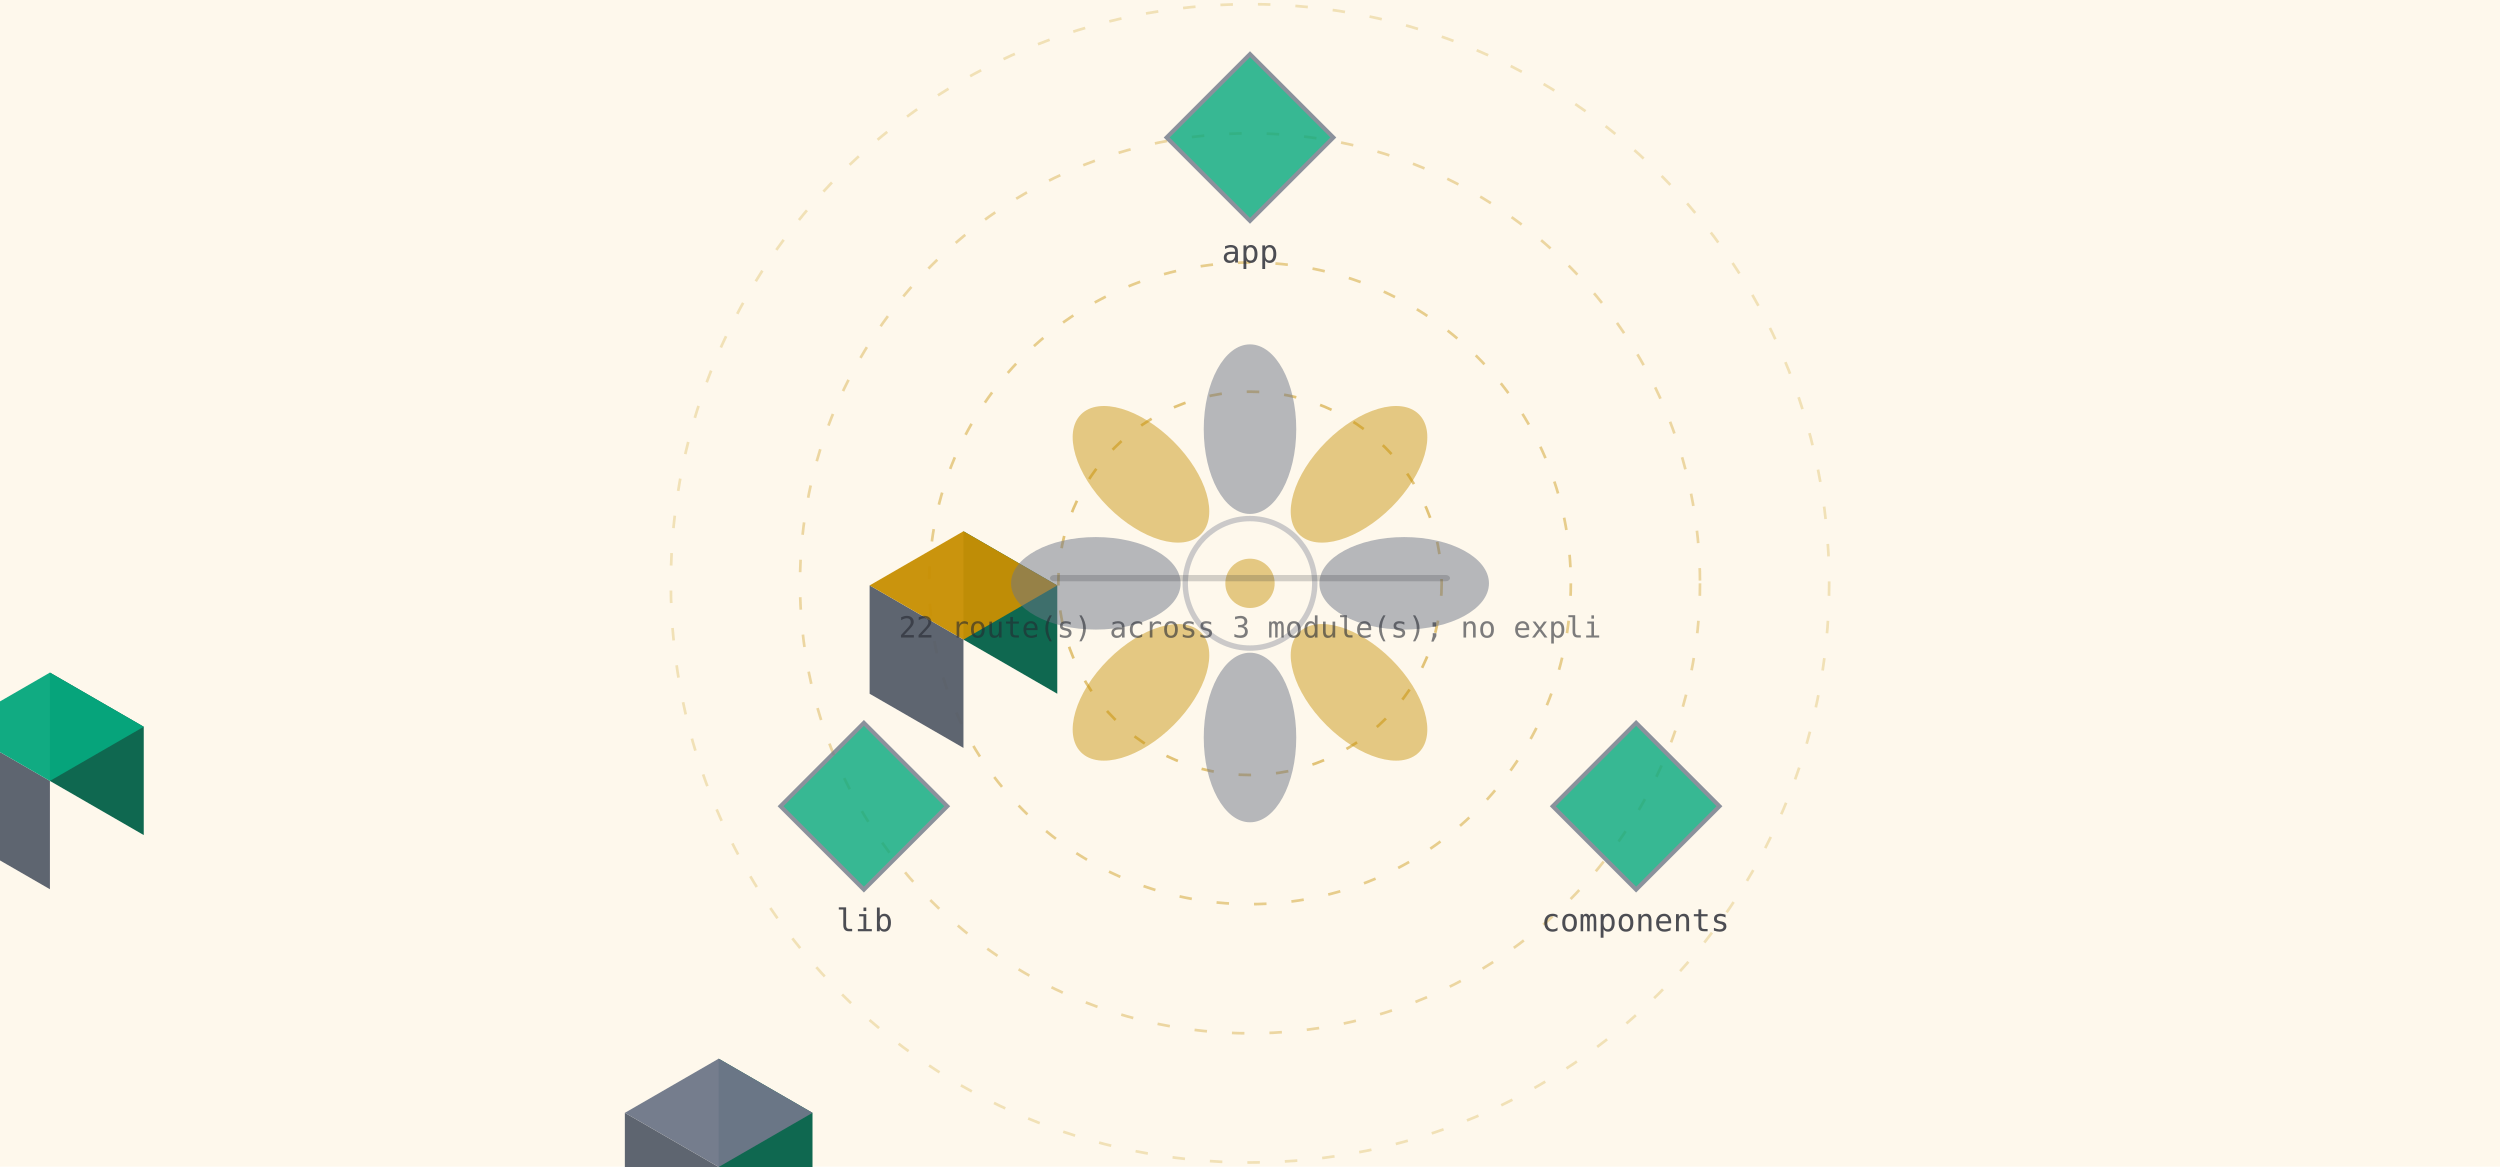
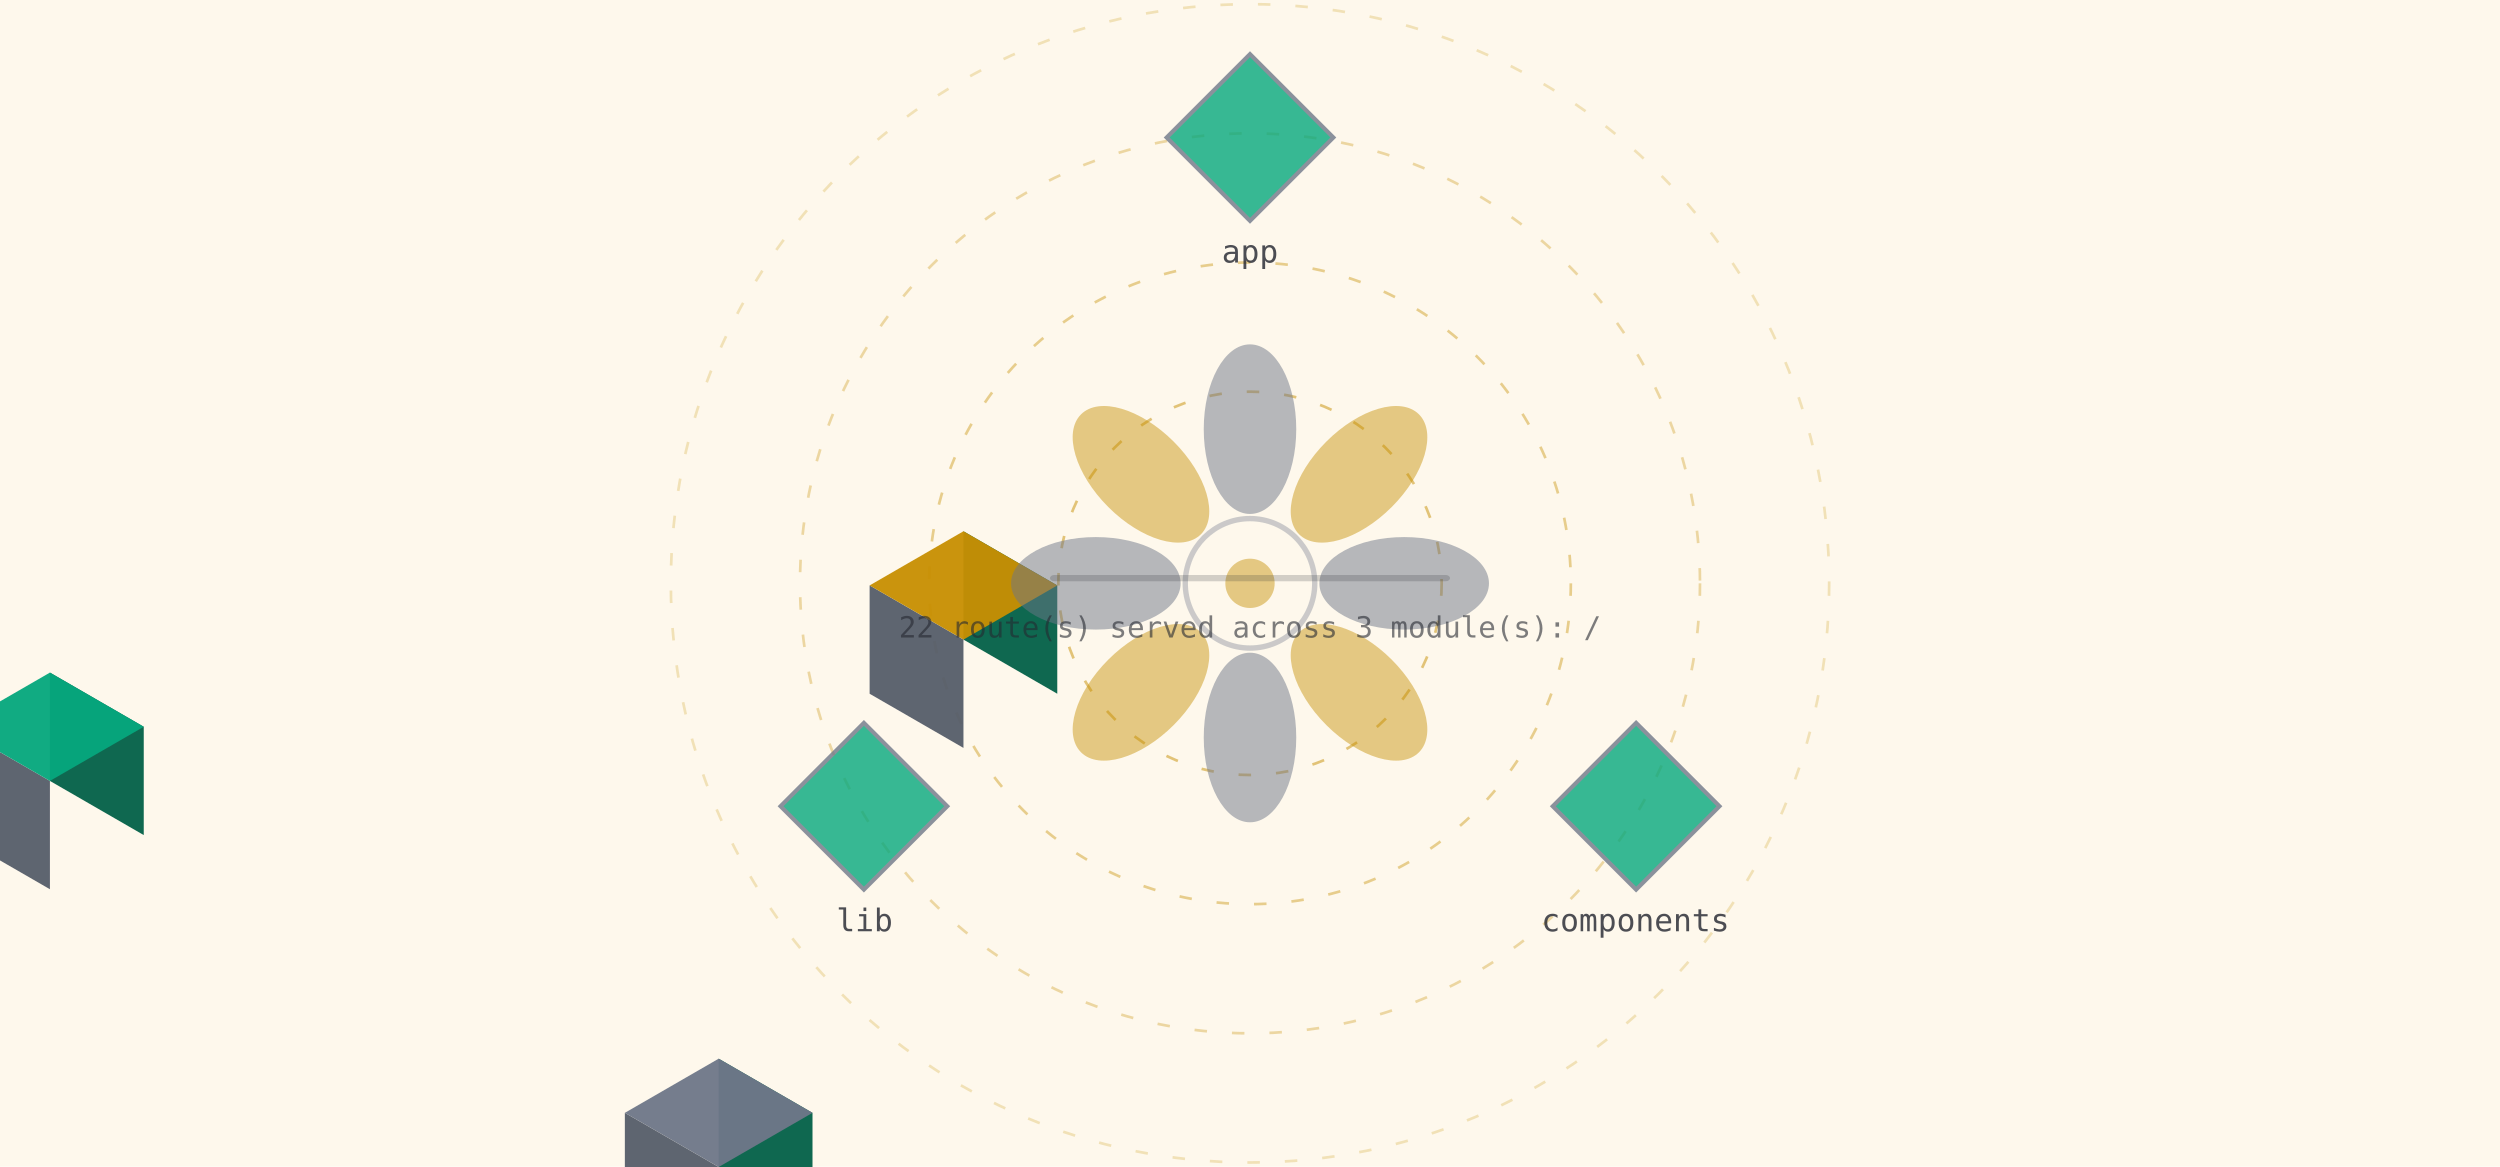
<svg xmlns="http://www.w3.org/2000/svg" viewBox="0 0 1200 560" width="1200" height="560" role="img" aria-label="cortexhq workflow">
  <rect width="1200" height="560" fill="#fef8ec" />
  <defs>
    <linearGradient id="gk" x1="0" y1="0" x2="1" y2="1">
      <stop offset="0%" stop-color="#c78f02" />
      <stop offset="100%" stop-color="#6e7788" />
    </linearGradient>
  </defs>
  <circle cx="600.00" cy="280.00" r="92.00" fill="none" stroke="rgba(199,143,2,0.500)" stroke-width="1.30" opacity="1.00" stroke-dasharray="6 12" />
  <g>
    <circle cx="600.00" cy="280.00" r="92.00" fill="none" stroke="#05a77d" stroke-width="2.60" opacity="0.00" />
    <animate attributeName="opacity" values="0;0.85;0" dur="16.1s" begin="0.0s" repeatCount="indefinite" />
  </g>
  <circle cx="600.00" cy="280.00" r="154.00" fill="none" stroke="rgba(199,143,2,0.410)" stroke-width="1.30" opacity="1.00" stroke-dasharray="6 12" />
  <g>
    <circle cx="600.00" cy="280.00" r="154.00" fill="none" stroke="#05a77d" stroke-width="2.60" opacity="0.00" />
    <animate attributeName="opacity" values="0;0.85;0" dur="16.1s" begin="0.6s" repeatCount="indefinite" />
  </g>
  <circle cx="600.00" cy="280.00" r="216.00" fill="none" stroke="rgba(199,143,2,0.320)" stroke-width="1.30" opacity="1.00" stroke-dasharray="6 12" />
  <g>
    <circle cx="600.00" cy="280.00" r="216.00" fill="none" stroke="#05a77d" stroke-width="2.60" opacity="0.00" />
    <animate attributeName="opacity" values="0;0.85;0" dur="16.1s" begin="1.2s" repeatCount="indefinite" />
  </g>
  <circle cx="600.00" cy="280.00" r="278.00" fill="none" stroke="rgba(199,143,2,0.230)" stroke-width="1.30" opacity="1.00" stroke-dasharray="6 12" />
  <g>
    <circle cx="600.00" cy="280.00" r="278.00" fill="none" stroke="#05a77d" stroke-width="2.60" opacity="0.00" />
    <animate attributeName="opacity" values="0;0.85;0" dur="16.1s" begin="1.8s" repeatCount="indefinite" />
  </g>
  <polygon points="462.46,307.00 507.49,333.00 507.49,281.00 462.46,255.00" fill="#036148" opacity="0.95" />
  <polygon points="417.42,333.00 462.46,359.00 462.46,307.00 417.42,281.00" fill="#565d6a" opacity="0.95" />
  <polygon points="462.46,255.00 507.49,281.00 462.46,307.00 417.42,281.00" fill="#c78f02" opacity="0.95" />
  <text x="600" y="126" font-family="ui-monospace,Menlo,monospace" font-size="15" fill="rgba(37,40,49,0.820)" text-anchor="middle">app</text>
  <g>
    <polygon points="600.00,26.00 640.00,66.00 600.00,106.00 560.00,66.00" fill="#05a77d" opacity="0.80" stroke="#6e7788" stroke-width="2" />
    <animate attributeName="opacity" values="0.25;1.0;0.25" dur="16.1s" begin="0.0s" repeatCount="indefinite" />
  </g>
  <polygon points="344.96,560.16 390.00,586.16 390.00,534.16 344.96,508.16" fill="#036148" opacity="0.95" />
  <polygon points="299.93,586.16 344.96,612.16 344.96,560.16 299.93,534.16" fill="#565d6a" opacity="0.95" />
  <polygon points="344.96,508.16 390.00,534.16 344.96,560.16 299.93,534.16" fill="#6e7788" opacity="0.95" />
  <text x="785" y="447" font-family="ui-monospace,Menlo,monospace" font-size="15" fill="rgba(37,40,49,0.820)" text-anchor="middle">components</text>
  <g>
    <polygon points="785.33,347.00 825.33,387.00 785.33,427.00 745.33,387.00" fill="#05a77d" opacity="0.80" stroke="#6e7788" stroke-width="2" />
    <animate attributeName="opacity" values="0.25;1.0;0.25" dur="16.1s" begin="5.367s" repeatCount="indefinite" />
  </g>
  <polygon points="23.96,374.84 69.00,400.84 69.00,348.84 23.96,322.84" fill="#036148" opacity="0.95" />
  <polygon points="-21.07,400.84 23.96,426.84 23.96,374.84 -21.07,348.84" fill="#565d6a" opacity="0.95" />
  <polygon points="23.96,322.84 69.00,348.84 23.96,374.84 -21.07,348.84" fill="#05a77d" opacity="0.95" />
  <text x="415" y="447" font-family="ui-monospace,Menlo,monospace" font-size="15" fill="rgba(37,40,49,0.820)" text-anchor="middle">lib</text>
  <g>
    <polygon points="414.67,347.00 454.67,387.00 414.67,427.00 374.67,387.00" fill="#05a77d" opacity="0.80" stroke="#6e7788" stroke-width="2" />
    <animate attributeName="opacity" values="0.25;1.0;0.25" dur="16.1s" begin="10.733s" repeatCount="indefinite" />
  </g>
  <ellipse cx="600.00" cy="206.00" rx="22.20" ry="40.70" fill="rgba(110,119,136,0.500)" opacity="1.00" transform="rotate(0.0 600.00 206.00)" />
  <ellipse cx="652.33" cy="227.67" rx="22.20" ry="40.70" fill="rgba(199,143,2,0.450)" opacity="1.00" transform="rotate(45.0 652.33 227.67)" />
  <ellipse cx="674.00" cy="280.00" rx="22.20" ry="40.70" fill="rgba(110,119,136,0.500)" opacity="1.00" transform="rotate(90.0 674.00 280.00)" />
  <ellipse cx="652.33" cy="332.33" rx="22.20" ry="40.70" fill="rgba(199,143,2,0.450)" opacity="1.00" transform="rotate(135.0 652.33 332.33)" />
  <ellipse cx="600.00" cy="354.00" rx="22.20" ry="40.70" fill="rgba(110,119,136,0.500)" opacity="1.00" transform="rotate(180.0 600.00 354.00)" />
  <ellipse cx="547.67" cy="332.33" rx="22.20" ry="40.70" fill="rgba(199,143,2,0.450)" opacity="1.00" transform="rotate(225.0 547.67 332.33)" />
  <ellipse cx="526.00" cy="280.00" rx="22.20" ry="40.70" fill="rgba(110,119,136,0.500)" opacity="1.00" transform="rotate(270.0 526.00 280.00)" />
  <ellipse cx="547.67" cy="227.67" rx="22.20" ry="40.70" fill="rgba(199,143,2,0.450)" opacity="1.00" transform="rotate(315.0 547.67 227.67)" />
  <circle cx="600.00" cy="280.00" r="31.08" fill="none" stroke="rgba(110,119,136,0.500)" stroke-width="2.59" opacity="0.70" />
  <circle cx="600.00" cy="280.00" r="11.84" fill="rgba(199,143,2,0.450)" opacity="1.00" />
  <rect x="504.00" y="276.00" width="192.00" height="3.00" rx="2.00" fill="rgba(37,40,49,0.200)" opacity="1.00" />
-   <text x="600" y="306" font-family="ui-monospace,Menlo,monospace" font-size="14" fill="rgba(37,40,49,0.600)" text-anchor="middle">22 route(s) across 3 module(s); no expli</text>
+   <text x="600" y="306" font-family="ui-monospace,Menlo,monospace" font-size="14" fill="rgba(37,40,49,0.600)" text-anchor="middle">22 route(s) served across 3 module(s): /</text>
</svg>
